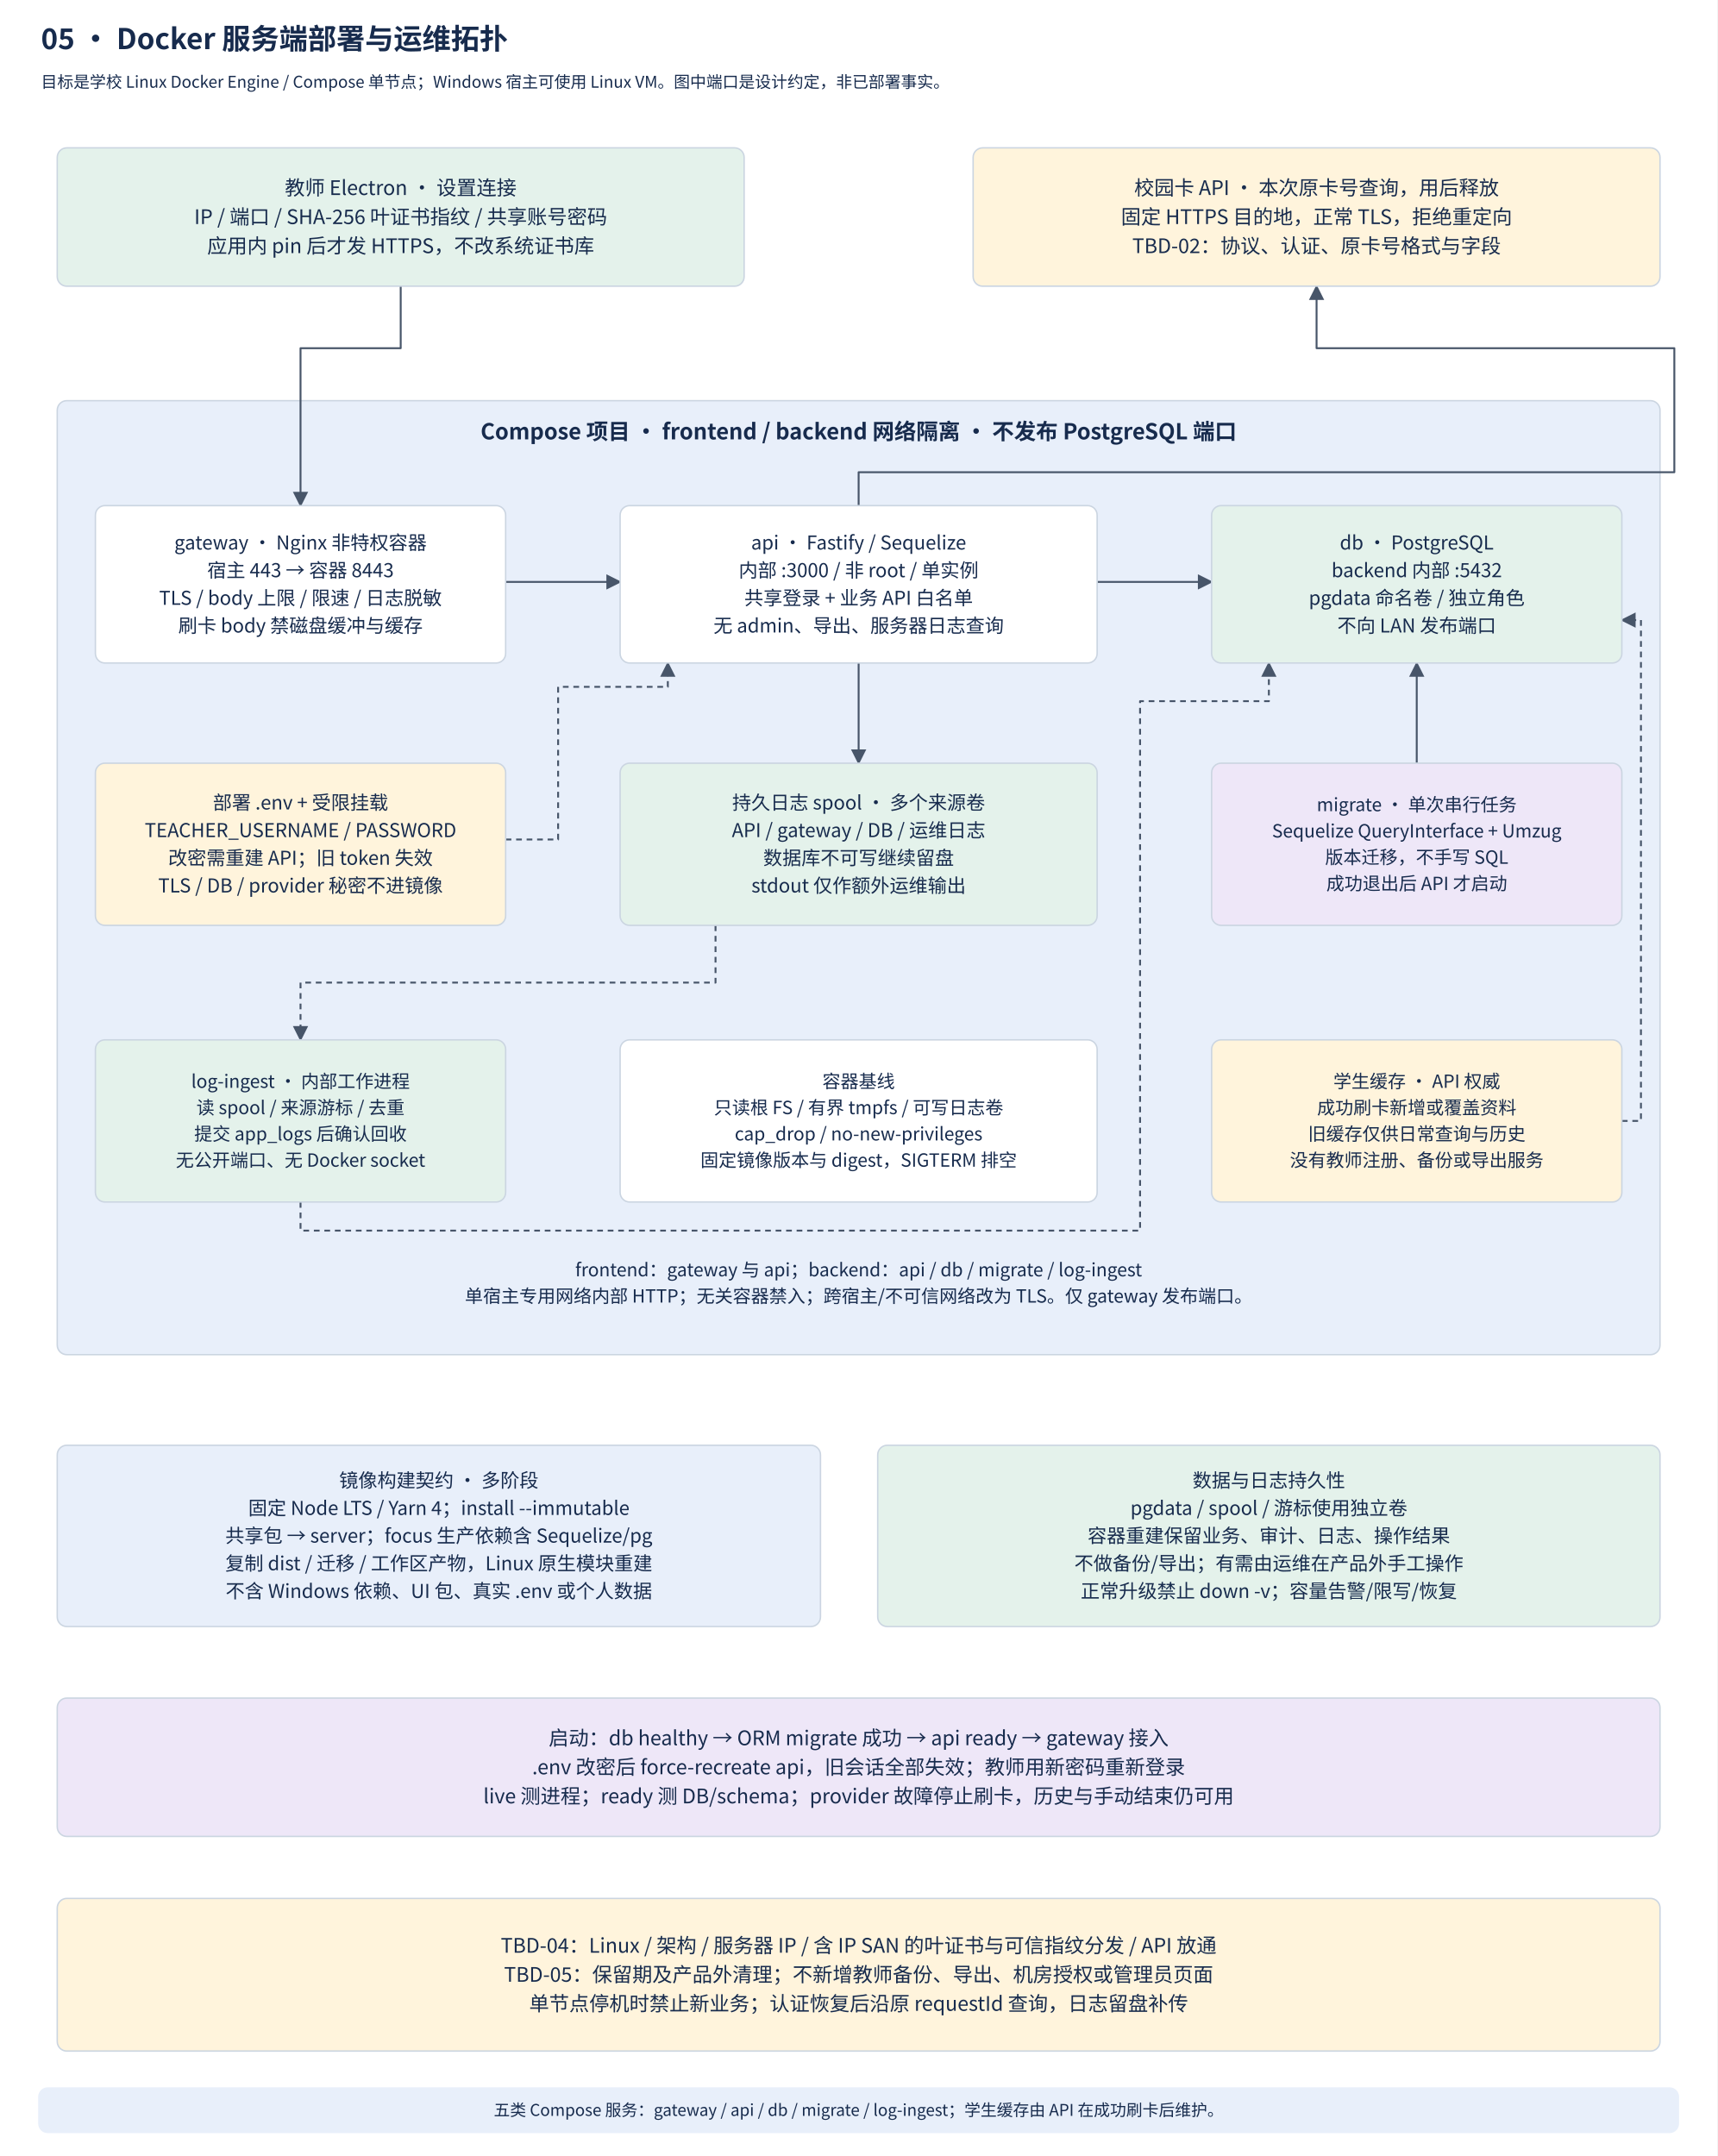
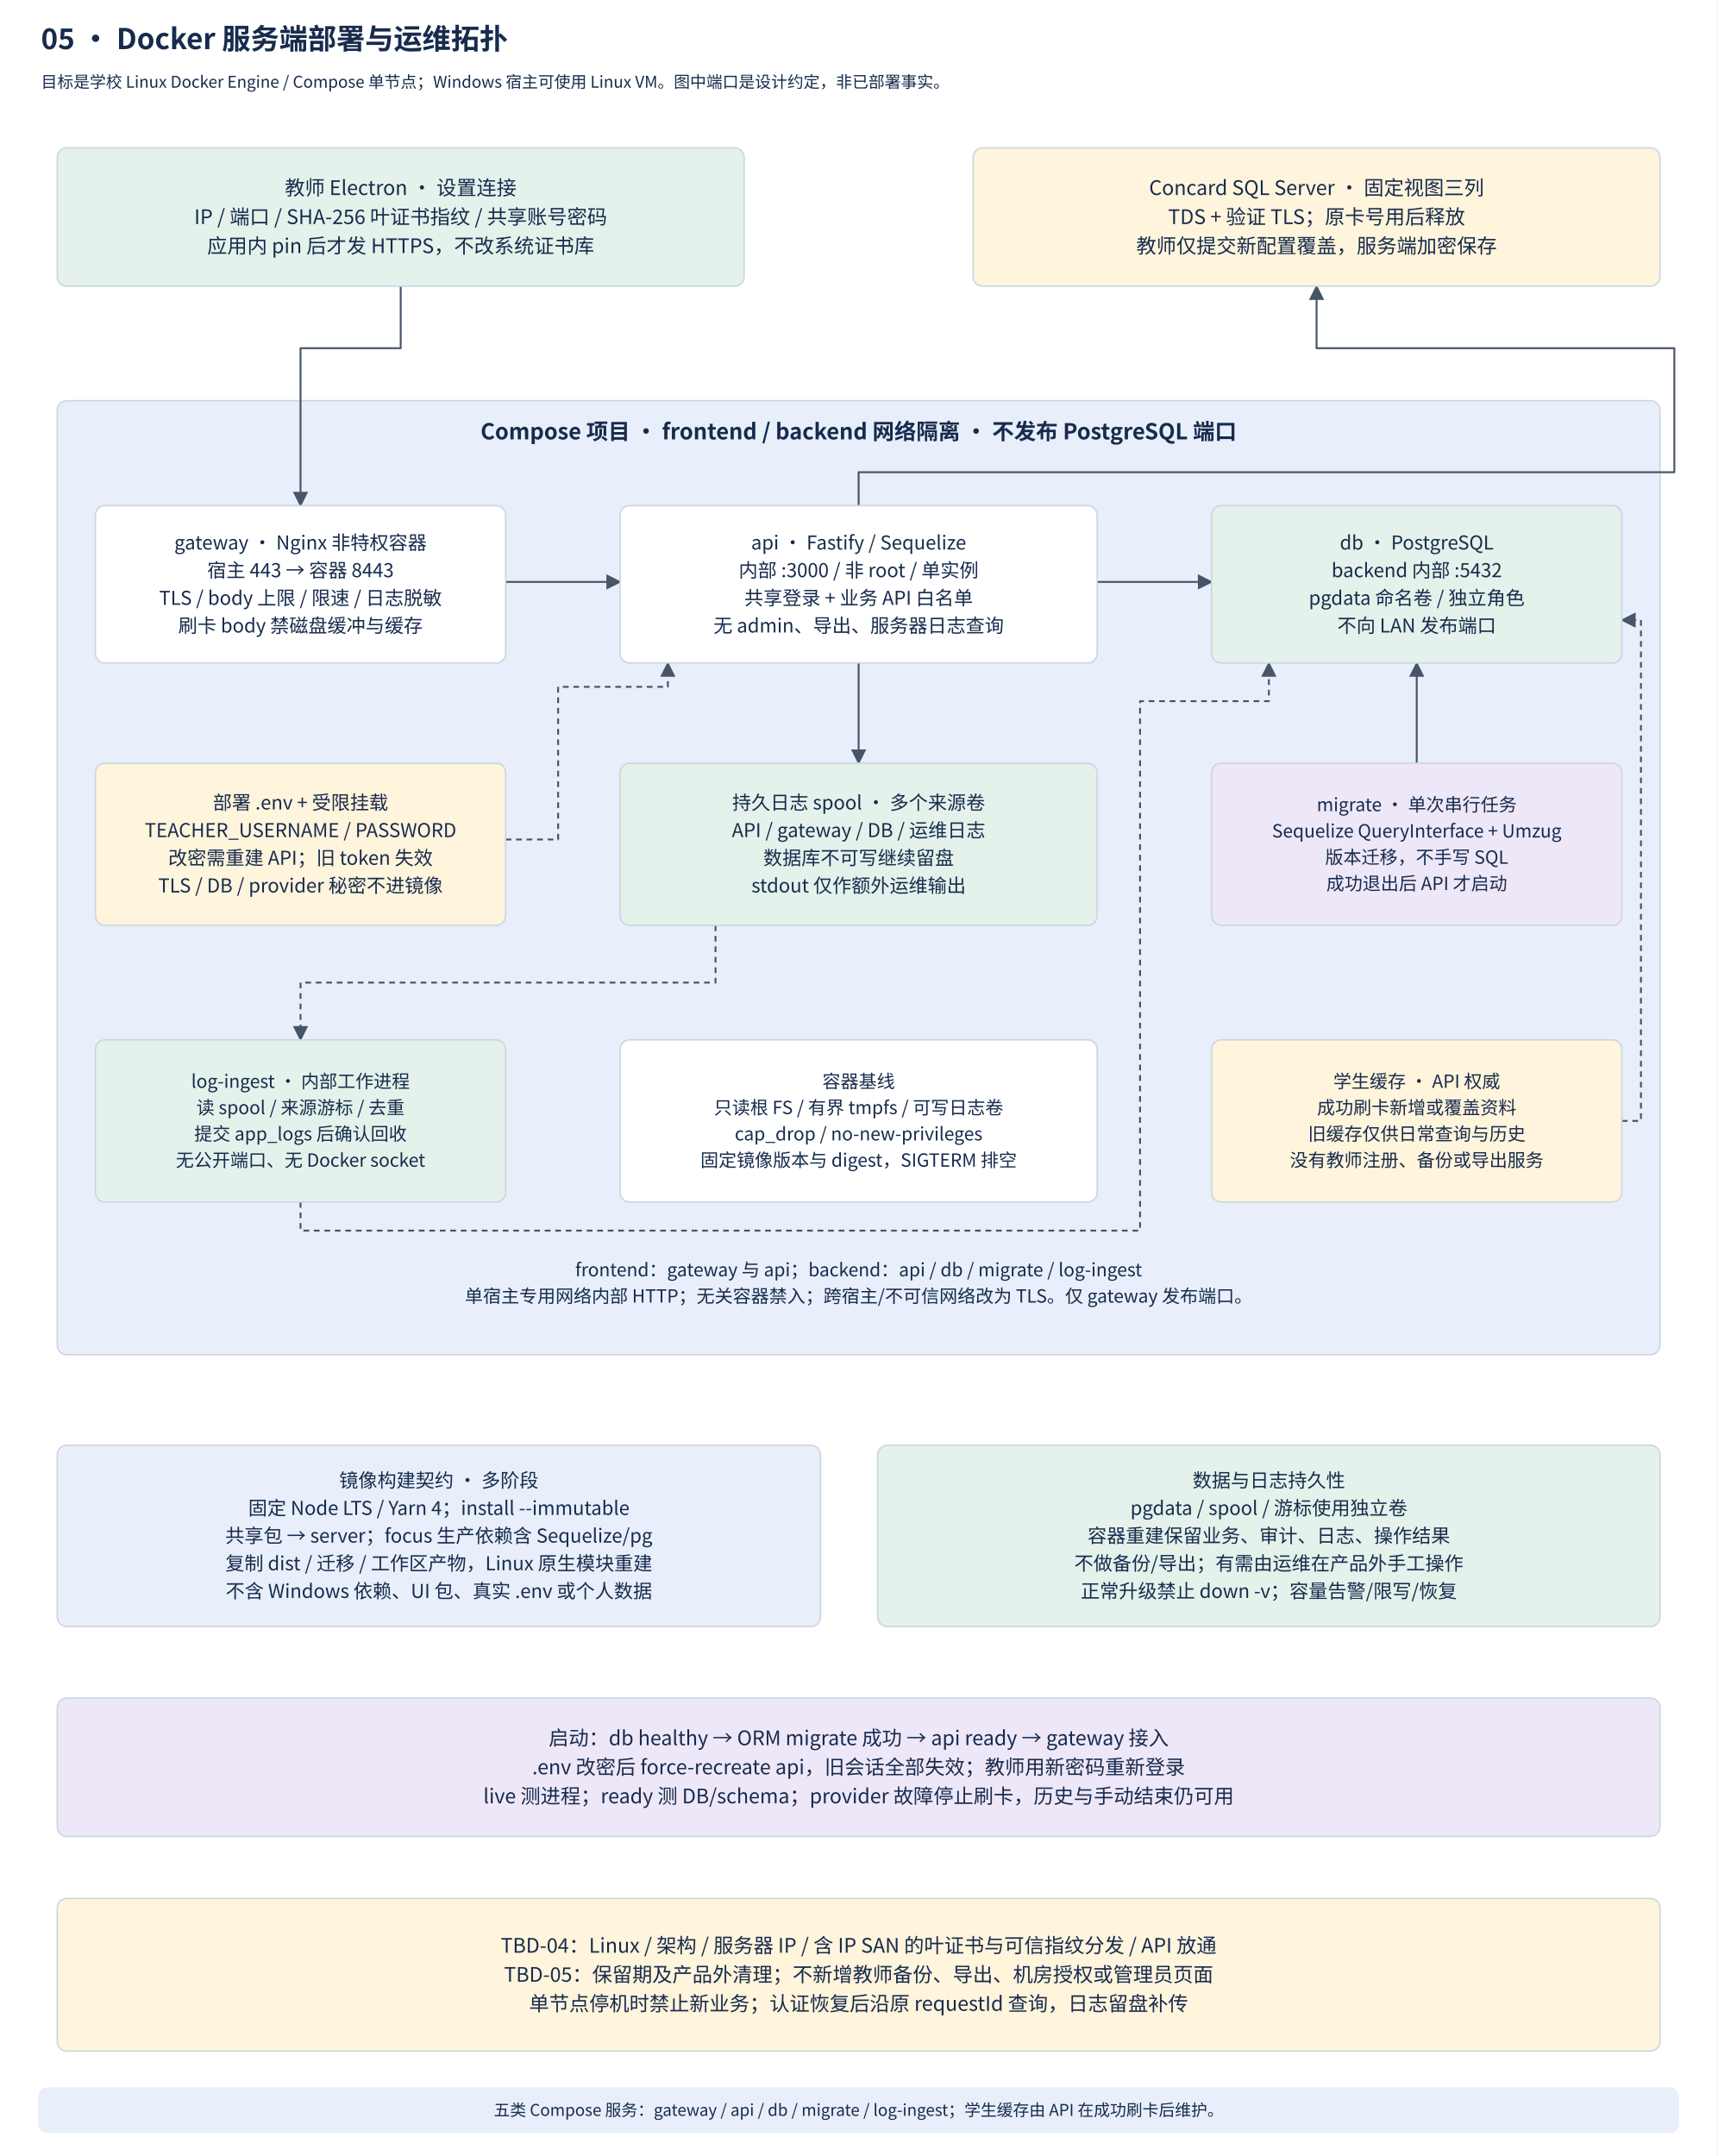
<svg xmlns="http://www.w3.org/2000/svg" width="1800" height="2260" viewBox="0 0 1800 2260" role="img" aria-labelledby="title desc">
  <defs>
    <marker id="arrow" viewBox="0 0 10 10" refX="9" refY="5" markerWidth="8" markerHeight="8" orient="auto-start-reverse">
      <path d="M 0 0 L 10 5 L 0 10 z" fill="#475569" />
    </marker>
  </defs>
  <rect width="1800" height="2260" fill="#ffffff" />
  <rect x="60" y="420" width="1680" height="1000" rx="10" fill="#e8effa" stroke="#cbd5e1" stroke-width="1.5" />
  <text x="900.0" y="926.3" text-anchor="middle" font-family="Microsoft YaHei, Noto Sans CJK SC, sans-serif" font-size="18" font-weight="400" fill="#172b4d" />
  <polyline points="420,300 420,365 315,365 315,530" fill="none" stroke="#475569" stroke-width="2" stroke-linejoin="round" marker-end="url(#arrow)" />
  <polyline points="530,610 650,610" fill="none" stroke="#475569" stroke-width="2" stroke-linejoin="round" marker-end="url(#arrow)" />
  <polyline points="1150,610 1270,610" fill="none" stroke="#475569" stroke-width="2" stroke-linejoin="round" marker-end="url(#arrow)" />
  <polyline points="900,530 900,495 1755,495 1755,365 1380,365 1380,300" fill="none" stroke="#475569" stroke-width="2" stroke-linejoin="round" marker-end="url(#arrow)" />
  <polyline points="1485,800 1485,695" fill="none" stroke="#475569" stroke-width="2" stroke-linejoin="round" marker-end="url(#arrow)" />
  <polyline points="900.0,695 900.0,800" fill="none" stroke="#475569" stroke-width="2" stroke-linejoin="round" marker-end="url(#arrow)" />
  <polyline points="530,880 585,880 585,720 700,720 700,695" fill="none" stroke="#475569" stroke-width="2" stroke-linejoin="round" marker-end="url(#arrow)" stroke-dasharray="6 5" />
  <polyline points="750,970 750,1030 315,1030 315,1090" fill="none" stroke="#475569" stroke-width="2" stroke-linejoin="round" marker-end="url(#arrow)" stroke-dasharray="6 5" />
  <polyline points="315,1260 315,1290 1195,1290 1195,735 1330,735 1330,695" fill="none" stroke="#475569" stroke-width="2" stroke-linejoin="round" marker-end="url(#arrow)" stroke-dasharray="6 5" />
  <polyline points="1700,1175 1720,1175 1720,650 1700,650" fill="none" stroke="#475569" stroke-width="2" stroke-linejoin="round" marker-end="url(#arrow)" stroke-dasharray="6 5" />
  <text x="43" y="51.5" text-anchor="start" font-family="Microsoft YaHei, Noto Sans CJK SC, sans-serif" font-size="30" font-weight="600" fill="#172b4d">05 · Docker 服务端部署与运维拓扑</text>
  <text x="43" y="91.95" text-anchor="start" font-family="Microsoft YaHei, Noto Sans CJK SC, sans-serif" font-size="17" font-weight="400" fill="#172b4d">目标是学校 Linux Docker Engine / Compose 单节点；Windows 宿主可使用 Linux VM。图中端口是设计约定，非已部署事实。</text>
  <rect x="60" y="155" width="720" height="145" rx="10" fill="#e4f2eb" stroke="#cbd5e1" stroke-width="1.5" />
  <text x="420.0" y="204.4" text-anchor="middle" font-family="Microsoft YaHei, Noto Sans CJK SC, sans-serif" font-size="21" font-weight="400" fill="#172b4d">教师 Electron · 设置连接</text>
  <text x="420.0" y="234.85" text-anchor="middle" font-family="Microsoft YaHei, Noto Sans CJK SC, sans-serif" font-size="21" font-weight="400" fill="#172b4d">IP / 端口 / SHA-256 叶证书指纹 / 共享账号密码</text>
  <text x="420.0" y="265.3" text-anchor="middle" font-family="Microsoft YaHei, Noto Sans CJK SC, sans-serif" font-size="21" font-weight="400" fill="#172b4d">应用内 pin 后才发 HTTPS，不改系统证书库</text>
  <rect x="1020" y="155" width="720" height="145" rx="10" fill="#fff4dc" stroke="#cbd5e1" stroke-width="1.5" />
-   <text x="1380.0" y="204.4" text-anchor="middle" font-family="Microsoft YaHei, Noto Sans CJK SC, sans-serif" font-size="21" font-weight="400" fill="#172b4d">校园卡 API · 本次原卡号查询，用后释放</text>
-   <text x="1380.0" y="234.85" text-anchor="middle" font-family="Microsoft YaHei, Noto Sans CJK SC, sans-serif" font-size="21" font-weight="400" fill="#172b4d">固定 HTTPS 目的地，正常 TLS，拒绝重定向</text>
-   <text x="1380.0" y="265.3" text-anchor="middle" font-family="Microsoft YaHei, Noto Sans CJK SC, sans-serif" font-size="21" font-weight="400" fill="#172b4d">TBD-02：协议、认证、原卡号格式与字段</text>
+   <text x="1380.0" y="204.4" text-anchor="middle" font-family="Microsoft YaHei, Noto Sans CJK SC, sans-serif" font-size="21" font-weight="400" fill="#172b4d">Concard SQL Server · 固定视图三列</text>
+   <text x="1380.0" y="234.85" text-anchor="middle" font-family="Microsoft YaHei, Noto Sans CJK SC, sans-serif" font-size="21" font-weight="400" fill="#172b4d">TDS + 验证 TLS；原卡号用后释放</text>
+   <text x="1380.0" y="265.3" text-anchor="middle" font-family="Microsoft YaHei, Noto Sans CJK SC, sans-serif" font-size="21" font-weight="400" fill="#172b4d">教师仅提交新配置覆盖，服务端加密保存</text>
  <text x="900.0" y="460.55" text-anchor="middle" font-family="Microsoft YaHei, Noto Sans CJK SC, sans-serif" font-size="23" font-weight="600" fill="#172b4d">Compose 项目 · frontend / backend 网络隔离 · 不发布 PostgreSQL 端口</text>
  <rect x="100" y="530" width="430" height="165" rx="10" fill="#ffffff" stroke="#cbd5e1" stroke-width="1.5" />
  <text x="315.0" y="576.0" text-anchor="middle" font-family="Microsoft YaHei, Noto Sans CJK SC, sans-serif" font-size="20" font-weight="400" fill="#172b4d">gateway · Nginx 非特权容器</text>
  <text x="315.0" y="605.0" text-anchor="middle" font-family="Microsoft YaHei, Noto Sans CJK SC, sans-serif" font-size="20" font-weight="400" fill="#172b4d">宿主 443 → 容器 8443</text>
  <text x="315.0" y="634.0" text-anchor="middle" font-family="Microsoft YaHei, Noto Sans CJK SC, sans-serif" font-size="20" font-weight="400" fill="#172b4d">TLS / body 上限 / 限速 / 日志脱敏</text>
  <text x="315.0" y="663.0" text-anchor="middle" font-family="Microsoft YaHei, Noto Sans CJK SC, sans-serif" font-size="20" font-weight="400" fill="#172b4d">刷卡 body 禁磁盘缓冲与缓存</text>
  <rect x="650" y="530" width="500" height="165" rx="10" fill="#ffffff" stroke="#cbd5e1" stroke-width="1.5" />
  <text x="900.0" y="576.0" text-anchor="middle" font-family="Microsoft YaHei, Noto Sans CJK SC, sans-serif" font-size="20" font-weight="400" fill="#172b4d">api · Fastify / Sequelize</text>
  <text x="900.0" y="605.0" text-anchor="middle" font-family="Microsoft YaHei, Noto Sans CJK SC, sans-serif" font-size="20" font-weight="400" fill="#172b4d">内部 :3000 / 非 root / 单实例</text>
  <text x="900.0" y="634.0" text-anchor="middle" font-family="Microsoft YaHei, Noto Sans CJK SC, sans-serif" font-size="20" font-weight="400" fill="#172b4d">共享登录 + 业务 API 白名单</text>
  <text x="900.0" y="663.0" text-anchor="middle" font-family="Microsoft YaHei, Noto Sans CJK SC, sans-serif" font-size="20" font-weight="400" fill="#172b4d">无 admin、导出、服务器日志查询</text>
  <rect x="1270" y="530" width="430" height="165" rx="10" fill="#e4f2eb" stroke="#cbd5e1" stroke-width="1.5" />
  <text x="1485.0" y="576.0" text-anchor="middle" font-family="Microsoft YaHei, Noto Sans CJK SC, sans-serif" font-size="20" font-weight="400" fill="#172b4d">db · PostgreSQL</text>
  <text x="1485.0" y="605.0" text-anchor="middle" font-family="Microsoft YaHei, Noto Sans CJK SC, sans-serif" font-size="20" font-weight="400" fill="#172b4d">backend 内部 :5432</text>
  <text x="1485.0" y="634.0" text-anchor="middle" font-family="Microsoft YaHei, Noto Sans CJK SC, sans-serif" font-size="20" font-weight="400" fill="#172b4d">pgdata 命名卷 / 独立角色</text>
  <text x="1485.0" y="663.0" text-anchor="middle" font-family="Microsoft YaHei, Noto Sans CJK SC, sans-serif" font-size="20" font-weight="400" fill="#172b4d">不向 LAN 发布端口</text>
  <rect x="100" y="800" width="430" height="170" rx="10" fill="#fff4dc" stroke="#cbd5e1" stroke-width="1.5" />
  <text x="315.0" y="848.5" text-anchor="middle" font-family="Microsoft YaHei, Noto Sans CJK SC, sans-serif" font-size="20" font-weight="400" fill="#172b4d">部署 .env + 受限挂载</text>
  <text x="315.0" y="877.5" text-anchor="middle" font-family="Microsoft YaHei, Noto Sans CJK SC, sans-serif" font-size="20" font-weight="400" fill="#172b4d">TEACHER_USERNAME / PASSWORD</text>
  <text x="315.0" y="906.5" text-anchor="middle" font-family="Microsoft YaHei, Noto Sans CJK SC, sans-serif" font-size="20" font-weight="400" fill="#172b4d">改密需重建 API；旧 token 失效</text>
  <text x="315.0" y="935.5" text-anchor="middle" font-family="Microsoft YaHei, Noto Sans CJK SC, sans-serif" font-size="20" font-weight="400" fill="#172b4d">TLS / DB / provider 秘密不进镜像</text>
  <rect x="650" y="800" width="500" height="170" rx="10" fill="#e4f2eb" stroke="#cbd5e1" stroke-width="1.5" />
  <text x="900.0" y="848.5" text-anchor="middle" font-family="Microsoft YaHei, Noto Sans CJK SC, sans-serif" font-size="20" font-weight="400" fill="#172b4d">持久日志 spool · 多个来源卷</text>
  <text x="900.0" y="877.5" text-anchor="middle" font-family="Microsoft YaHei, Noto Sans CJK SC, sans-serif" font-size="20" font-weight="400" fill="#172b4d">API / gateway / DB / 运维日志</text>
  <text x="900.0" y="906.5" text-anchor="middle" font-family="Microsoft YaHei, Noto Sans CJK SC, sans-serif" font-size="20" font-weight="400" fill="#172b4d">数据库不可写继续留盘</text>
  <text x="900.0" y="935.5" text-anchor="middle" font-family="Microsoft YaHei, Noto Sans CJK SC, sans-serif" font-size="20" font-weight="400" fill="#172b4d">stdout 仅作额外运维输出</text>
  <rect x="1270" y="800" width="430" height="170" rx="10" fill="#eee7f8" stroke="#cbd5e1" stroke-width="1.5" />
  <text x="1485.0" y="850.325" text-anchor="middle" font-family="Microsoft YaHei, Noto Sans CJK SC, sans-serif" font-size="19" font-weight="400" fill="#172b4d">migrate · 单次串行任务</text>
  <text x="1485.0" y="877.875" text-anchor="middle" font-family="Microsoft YaHei, Noto Sans CJK SC, sans-serif" font-size="19" font-weight="400" fill="#172b4d">Sequelize QueryInterface + Umzug</text>
  <text x="1485.0" y="905.425" text-anchor="middle" font-family="Microsoft YaHei, Noto Sans CJK SC, sans-serif" font-size="19" font-weight="400" fill="#172b4d">版本迁移，不手写 SQL</text>
  <text x="1485.0" y="932.975" text-anchor="middle" font-family="Microsoft YaHei, Noto Sans CJK SC, sans-serif" font-size="19" font-weight="400" fill="#172b4d">成功退出后 API 才启动</text>
  <rect x="100" y="1090" width="430" height="170" rx="10" fill="#e4f2eb" stroke="#cbd5e1" stroke-width="1.5" />
  <text x="315.0" y="1140.325" text-anchor="middle" font-family="Microsoft YaHei, Noto Sans CJK SC, sans-serif" font-size="19" font-weight="400" fill="#172b4d">log-ingest · 内部工作进程</text>
  <text x="315.0" y="1167.875" text-anchor="middle" font-family="Microsoft YaHei, Noto Sans CJK SC, sans-serif" font-size="19" font-weight="400" fill="#172b4d">读 spool / 来源游标 / 去重</text>
  <text x="315.0" y="1195.425" text-anchor="middle" font-family="Microsoft YaHei, Noto Sans CJK SC, sans-serif" font-size="19" font-weight="400" fill="#172b4d">提交 app_logs 后确认回收</text>
  <text x="315.0" y="1222.975" text-anchor="middle" font-family="Microsoft YaHei, Noto Sans CJK SC, sans-serif" font-size="19" font-weight="400" fill="#172b4d">无公开端口、无 Docker socket</text>
  <rect x="650" y="1090" width="500" height="170" rx="10" fill="#ffffff" stroke="#cbd5e1" stroke-width="1.5" />
  <text x="900.0" y="1140.325" text-anchor="middle" font-family="Microsoft YaHei, Noto Sans CJK SC, sans-serif" font-size="19" font-weight="400" fill="#172b4d">容器基线</text>
  <text x="900.0" y="1167.875" text-anchor="middle" font-family="Microsoft YaHei, Noto Sans CJK SC, sans-serif" font-size="19" font-weight="400" fill="#172b4d">只读根 FS / 有界 tmpfs / 可写日志卷</text>
  <text x="900.0" y="1195.425" text-anchor="middle" font-family="Microsoft YaHei, Noto Sans CJK SC, sans-serif" font-size="19" font-weight="400" fill="#172b4d">cap_drop / no-new-privileges</text>
  <text x="900.0" y="1222.975" text-anchor="middle" font-family="Microsoft YaHei, Noto Sans CJK SC, sans-serif" font-size="19" font-weight="400" fill="#172b4d">固定镜像版本与 digest，SIGTERM 排空</text>
  <rect x="1270" y="1090" width="430" height="170" rx="10" fill="#fff4dc" stroke="#cbd5e1" stroke-width="1.5" />
  <text x="1485.0" y="1140.325" text-anchor="middle" font-family="Microsoft YaHei, Noto Sans CJK SC, sans-serif" font-size="19" font-weight="400" fill="#172b4d">学生缓存 · API 权威</text>
  <text x="1485.0" y="1167.875" text-anchor="middle" font-family="Microsoft YaHei, Noto Sans CJK SC, sans-serif" font-size="19" font-weight="400" fill="#172b4d">成功刷卡新增或覆盖资料</text>
  <text x="1485.0" y="1195.425" text-anchor="middle" font-family="Microsoft YaHei, Noto Sans CJK SC, sans-serif" font-size="19" font-weight="400" fill="#172b4d">旧缓存仅供日常查询与历史</text>
  <text x="1485.0" y="1222.975" text-anchor="middle" font-family="Microsoft YaHei, Noto Sans CJK SC, sans-serif" font-size="19" font-weight="400" fill="#172b4d">没有教师注册、备份或导出服务</text>
  <text x="900.0" y="1337.875" text-anchor="middle" font-family="Microsoft YaHei, Noto Sans CJK SC, sans-serif" font-size="19" font-weight="400" fill="#172b4d">frontend：gateway 与 api；backend：api / db / migrate / log-ingest</text>
  <text x="900.0" y="1365.425" text-anchor="middle" font-family="Microsoft YaHei, Noto Sans CJK SC, sans-serif" font-size="19" font-weight="400" fill="#172b4d">单宿主专用网络内部 HTTP；无关容器禁入；跨宿主/不可信网络改为 TLS。仅 gateway 发布端口。</text>
  <rect x="60" y="1515" width="800" height="190" rx="10" fill="#e8effa" stroke="#cbd5e1" stroke-width="1.5" />
  <text x="460.0" y="1559.0" text-anchor="middle" font-family="Microsoft YaHei, Noto Sans CJK SC, sans-serif" font-size="20" font-weight="400" fill="#172b4d">镜像构建契约 · 多阶段</text>
  <text x="460.0" y="1588.0" text-anchor="middle" font-family="Microsoft YaHei, Noto Sans CJK SC, sans-serif" font-size="20" font-weight="400" fill="#172b4d">固定 Node LTS / Yarn 4；install --immutable</text>
  <text x="460.0" y="1617.0" text-anchor="middle" font-family="Microsoft YaHei, Noto Sans CJK SC, sans-serif" font-size="20" font-weight="400" fill="#172b4d">共享包 → server；focus 生产依赖含 Sequelize/pg</text>
  <text x="460.0" y="1646.0" text-anchor="middle" font-family="Microsoft YaHei, Noto Sans CJK SC, sans-serif" font-size="20" font-weight="400" fill="#172b4d">复制 dist / 迁移 / 工作区产物，Linux 原生模块重建</text>
  <text x="460.0" y="1675.0" text-anchor="middle" font-family="Microsoft YaHei, Noto Sans CJK SC, sans-serif" font-size="20" font-weight="400" fill="#172b4d">不含 Windows 依赖、UI 包、真实 .env 或个人数据</text>
  <rect x="920" y="1515" width="820" height="190" rx="10" fill="#e4f2eb" stroke="#cbd5e1" stroke-width="1.5" />
  <text x="1330.0" y="1559.0" text-anchor="middle" font-family="Microsoft YaHei, Noto Sans CJK SC, sans-serif" font-size="20" font-weight="400" fill="#172b4d">数据与日志持久性</text>
  <text x="1330.0" y="1588.0" text-anchor="middle" font-family="Microsoft YaHei, Noto Sans CJK SC, sans-serif" font-size="20" font-weight="400" fill="#172b4d">pgdata / spool / 游标使用独立卷</text>
  <text x="1330.0" y="1617.0" text-anchor="middle" font-family="Microsoft YaHei, Noto Sans CJK SC, sans-serif" font-size="20" font-weight="400" fill="#172b4d">容器重建保留业务、审计、日志、操作结果</text>
  <text x="1330.0" y="1646.0" text-anchor="middle" font-family="Microsoft YaHei, Noto Sans CJK SC, sans-serif" font-size="20" font-weight="400" fill="#172b4d">不做备份/导出；有需由运维在产品外手工操作</text>
  <text x="1330.0" y="1675.0" text-anchor="middle" font-family="Microsoft YaHei, Noto Sans CJK SC, sans-serif" font-size="20" font-weight="400" fill="#172b4d">正常升级禁止 down -v；容量告警/限写/恢复</text>
  <rect x="60" y="1780" width="1680" height="145" rx="10" fill="#eee7f8" stroke="#cbd5e1" stroke-width="1.5" />
  <text x="900.0" y="1829.4" text-anchor="middle" font-family="Microsoft YaHei, Noto Sans CJK SC, sans-serif" font-size="21" font-weight="400" fill="#172b4d">启动：db healthy → ORM migrate 成功 → api ready → gateway 接入</text>
  <text x="900.0" y="1859.85" text-anchor="middle" font-family="Microsoft YaHei, Noto Sans CJK SC, sans-serif" font-size="21" font-weight="400" fill="#172b4d">.env 改密后 force-recreate api，旧会话全部失效；教师用新密码重新登录</text>
  <text x="900.0" y="1890.3" text-anchor="middle" font-family="Microsoft YaHei, Noto Sans CJK SC, sans-serif" font-size="21" font-weight="400" fill="#172b4d">live 测进程；ready 测 DB/schema；provider 故障停止刷卡，历史与手动结束仍可用</text>
  <rect x="60" y="1990" width="1680" height="160" rx="10" fill="#fff4dc" stroke="#cbd5e1" stroke-width="1.5" />
  <text x="900.0" y="2046.9" text-anchor="middle" font-family="Microsoft YaHei, Noto Sans CJK SC, sans-serif" font-size="21" font-weight="400" fill="#172b4d">TBD-04：Linux / 架构 / 服务器 IP / 含 IP SAN 的叶证书与可信指纹分发 / API 放通</text>
  <text x="900.0" y="2077.35" text-anchor="middle" font-family="Microsoft YaHei, Noto Sans CJK SC, sans-serif" font-size="21" font-weight="400" fill="#172b4d">TBD-05：保留期及产品外清理；不新增教师备份、导出、机房授权或管理员页面</text>
  <text x="900.0" y="2107.8" text-anchor="middle" font-family="Microsoft YaHei, Noto Sans CJK SC, sans-serif" font-size="21" font-weight="400" fill="#172b4d">单节点停机时禁止新业务；认证恢复后沿原 requestId 查询，日志留盘补传</text>
  <rect x="40" y="2188" width="1720" height="48" rx="10" fill="#e8effa" stroke="none" stroke-width="1.5" />
  <text x="900.0" y="2217.95" text-anchor="middle" font-family="Microsoft YaHei, Noto Sans CJK SC, sans-serif" font-size="17" font-weight="400" fill="#172b4d">五类 Compose 服务：gateway / api / db / migrate / log-ingest；学生缓存由 API 在成功刷卡后维护。</text>
</svg>
